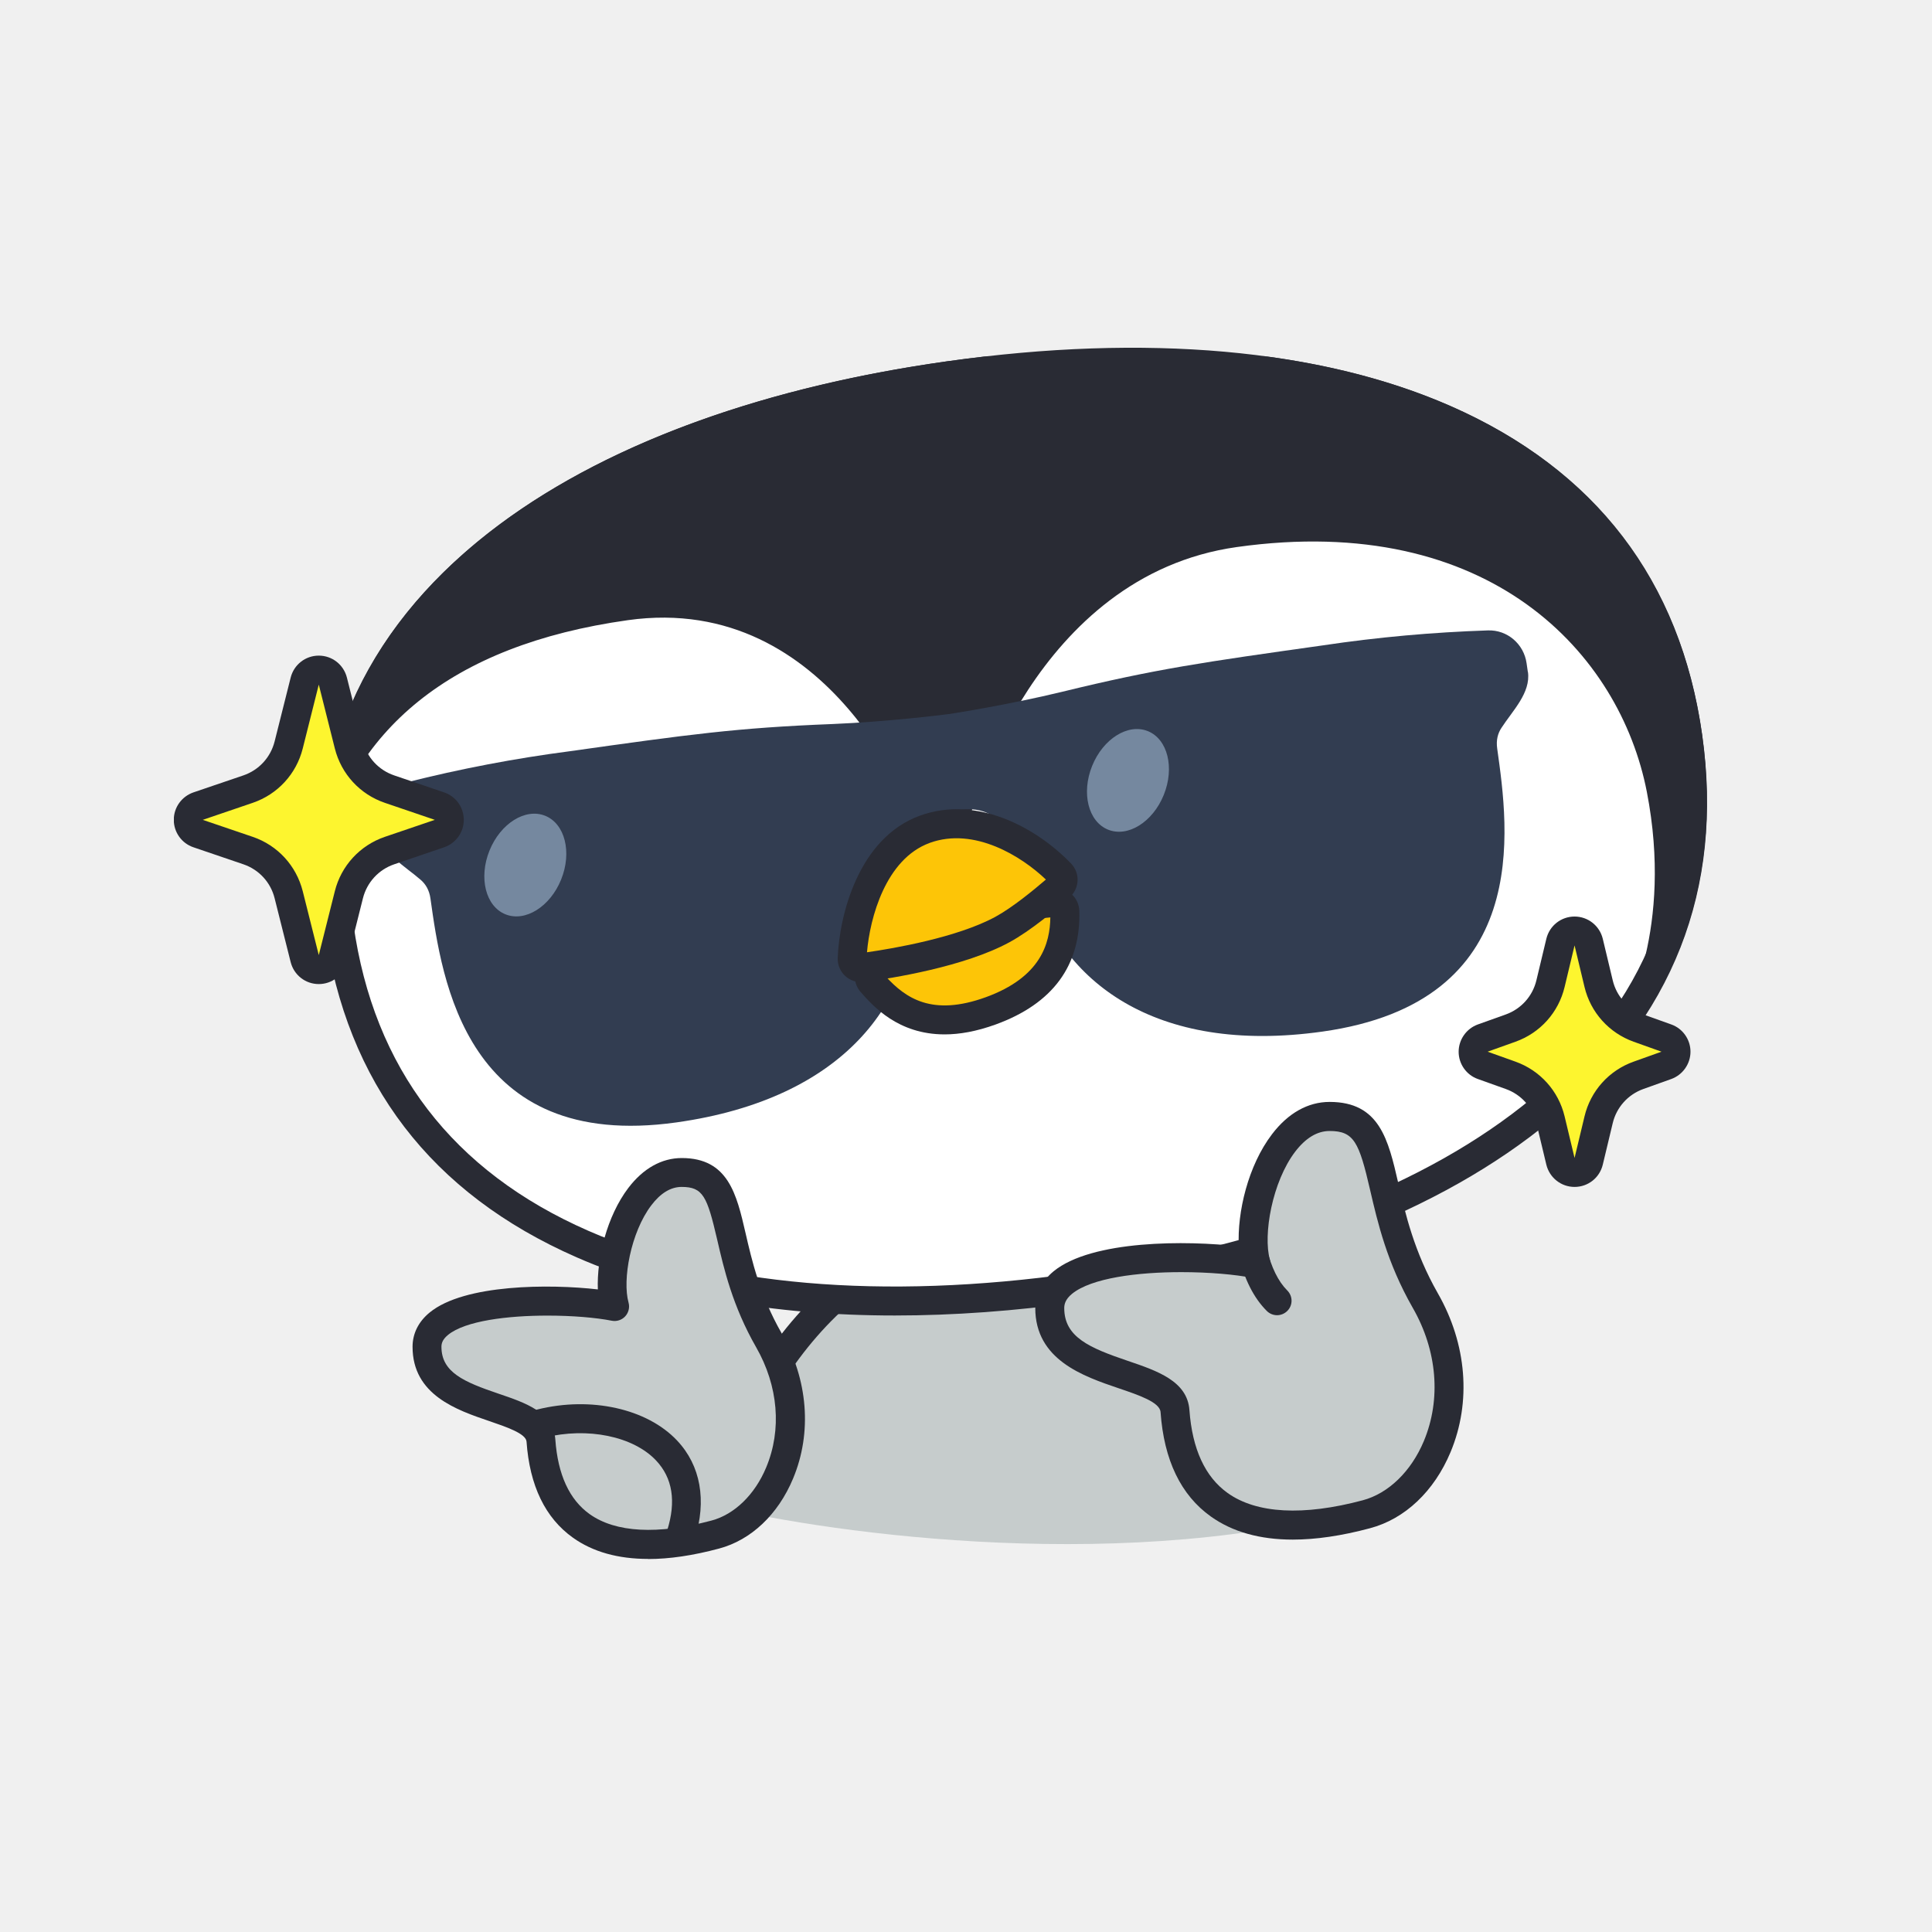
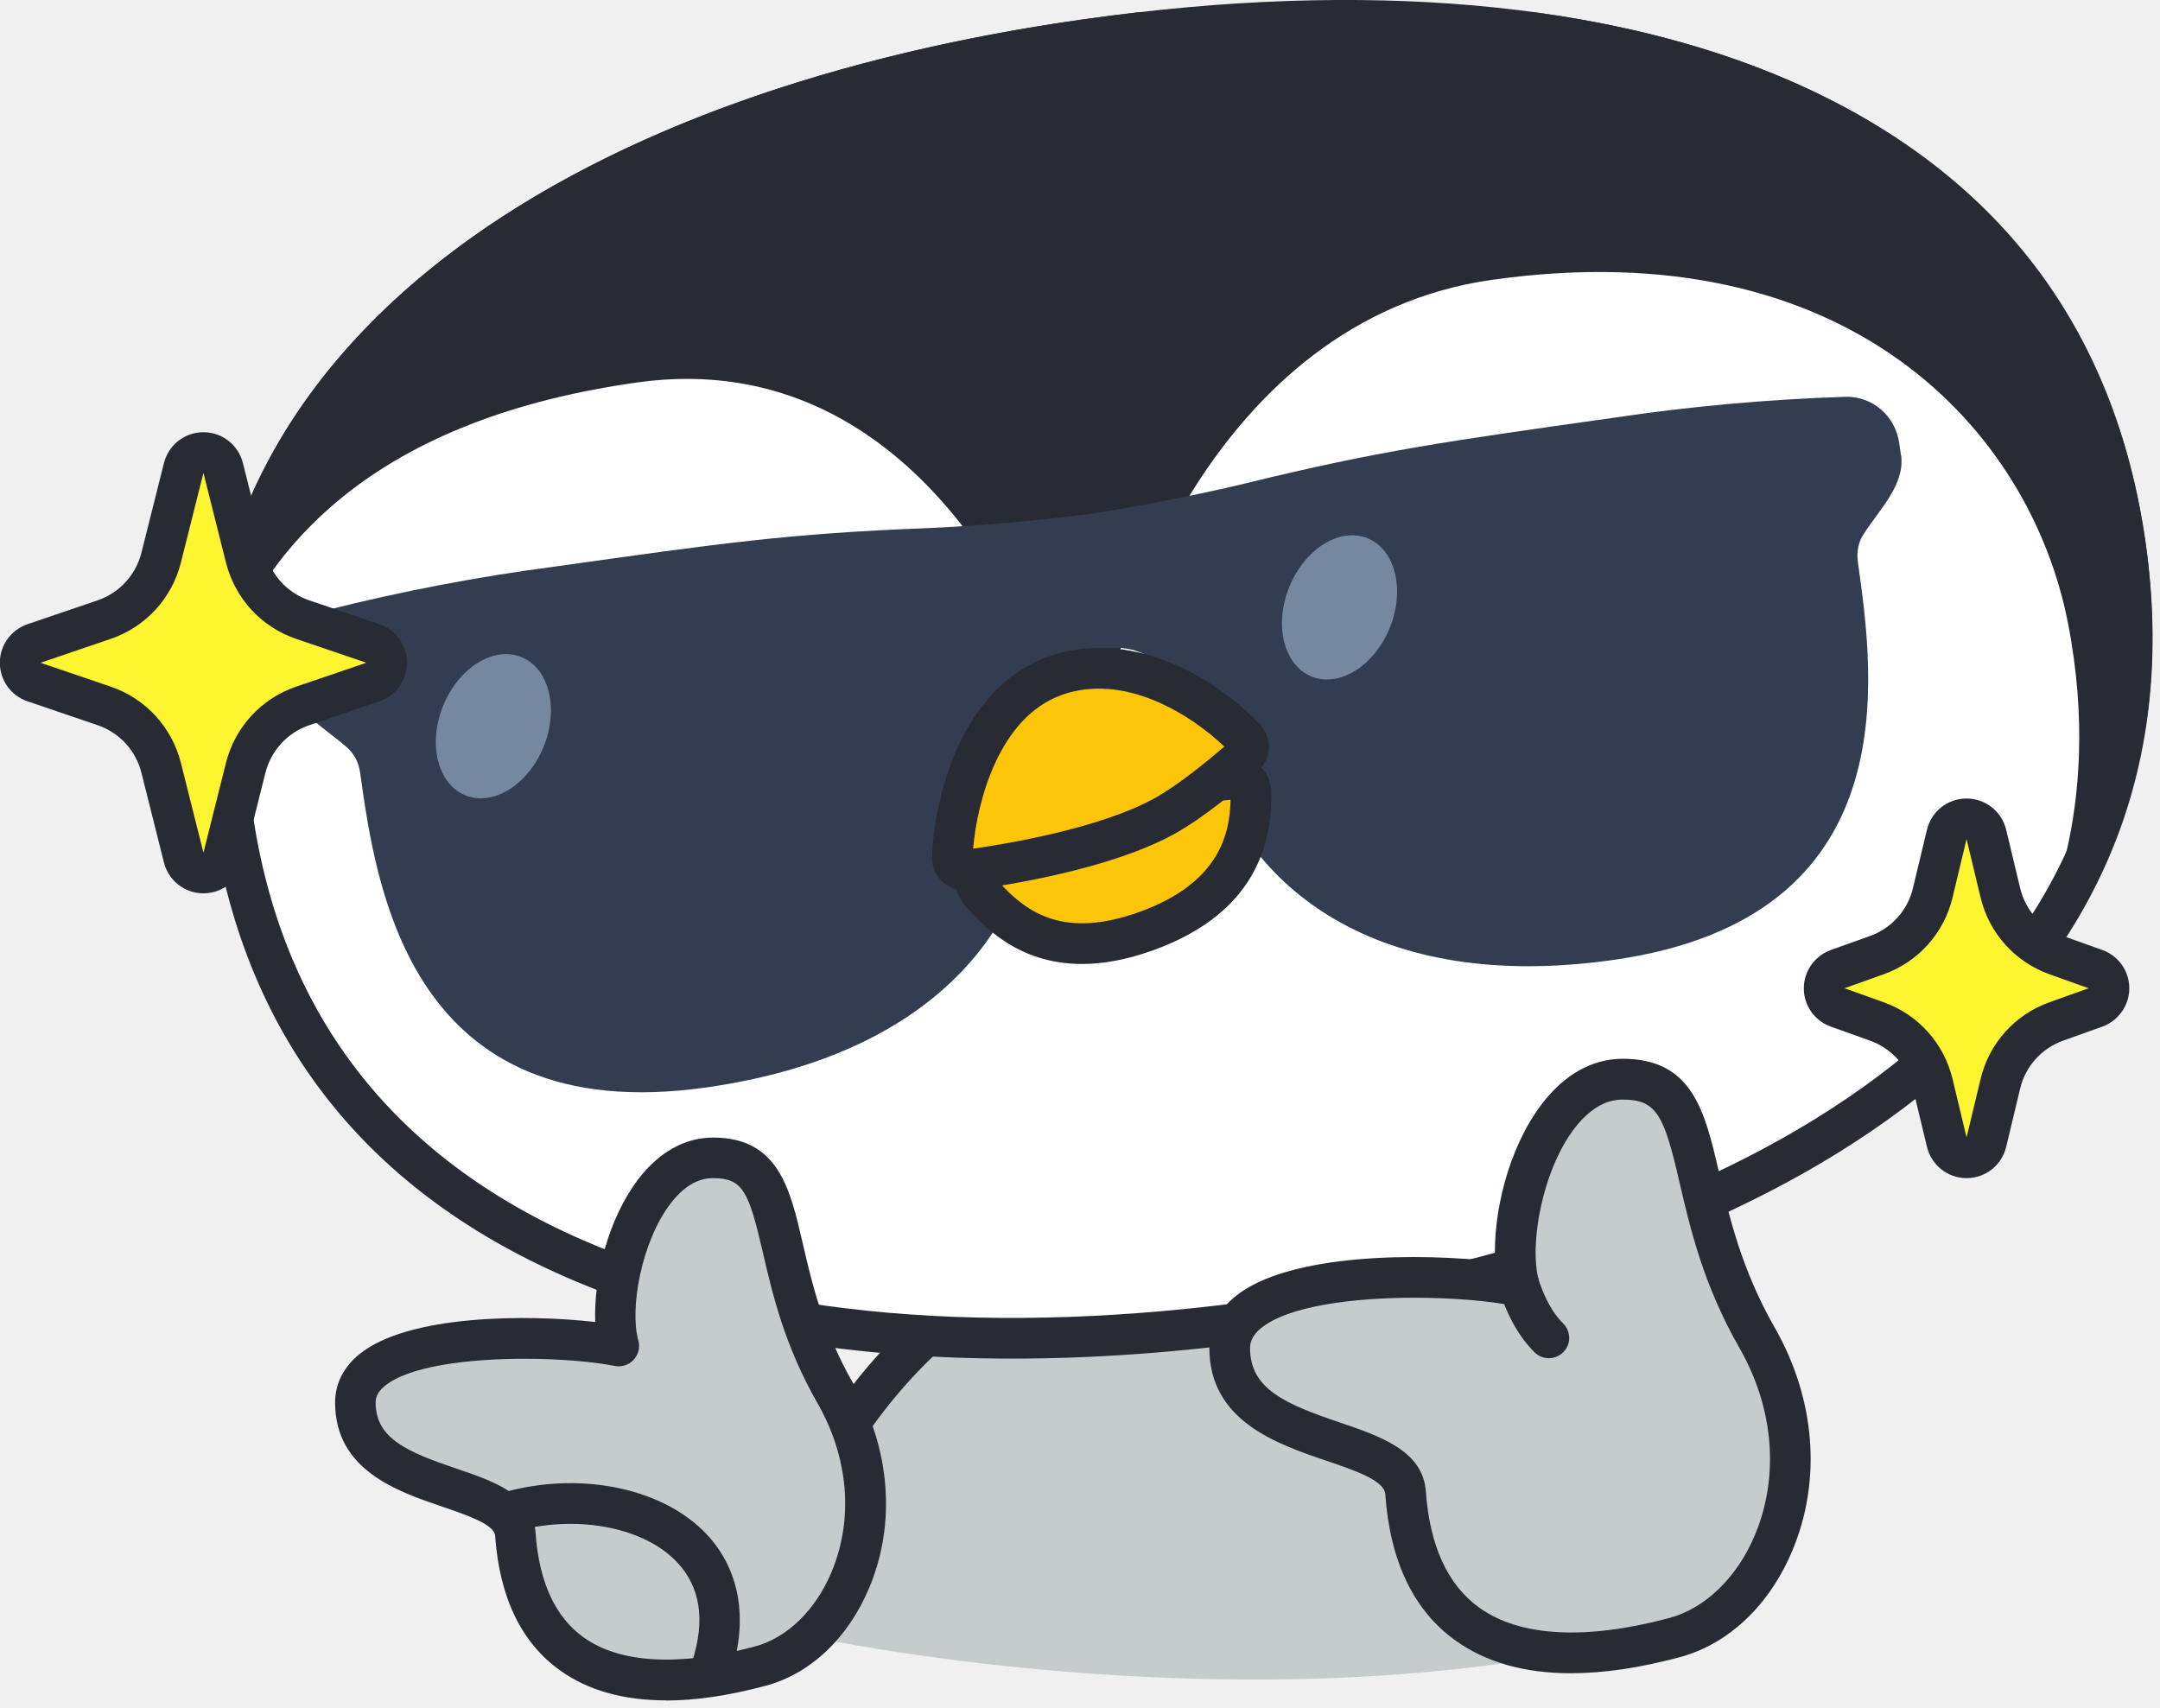
- <svg xmlns="http://www.w3.org/2000/svg" width="108" height="108" viewBox="0 0 108 108" fill="none">
-   <g clip-path="url(#clip0_165_789)">
-     <path d="M57.727 68.24C46.355 68.24 41.144 78.862 39.961 84.17C46.673 85.79 63.413 88.058 76.681 84.17C74.785 78.862 69.099 68.24 57.727 68.24Z" fill="#C6CCCC" />
-     <path d="M76.679 84.98C76.344 84.98 76.037 84.775 75.918 84.44C70.82 70.157 60.706 69.05 57.731 69.05C47.001 69.05 41.936 79.056 40.753 84.348C40.656 84.785 40.224 85.061 39.786 84.964C39.349 84.866 39.074 84.434 39.171 83.997C40.451 78.268 45.969 67.435 57.731 67.435C67.931 67.435 74.606 75.94 77.446 83.905C77.597 84.326 77.376 84.791 76.955 84.942C76.863 84.974 76.771 84.991 76.685 84.991L76.679 84.98Z" fill="#292B34" />
-     <path d="M94.349 41.191C95.586 49.988 92.335 56.9 86.168 62.014C79.963 67.16 70.783 70.497 60.237 71.982C49.691 73.462 39.949 72.787 32.562 69.547C25.224 66.328 20.191 60.588 18.954 51.786C17.718 42.989 20.968 36.077 27.141 30.964C33.345 25.817 42.525 22.48 53.071 20.995C63.618 19.51 73.359 20.191 80.746 23.425C88.085 26.644 93.118 32.384 94.354 41.186L94.349 41.191Z" fill="white" />
-     <path d="M50.02 73.537C43.194 73.537 37.162 72.446 32.238 70.286C24.105 66.722 19.369 60.534 18.154 51.899C16.939 43.259 19.791 36.007 26.622 30.343C32.745 25.267 41.85 21.757 52.957 20.196C64.065 18.635 73.785 19.499 81.07 22.691C89.202 26.255 93.938 32.443 95.153 41.078C96.368 49.718 93.517 56.97 86.686 62.635C80.562 67.711 71.458 71.221 60.35 72.781C56.748 73.289 53.292 73.537 50.02 73.537ZM63.298 21.06C60.102 21.06 56.716 21.308 53.184 21.805C42.373 23.323 33.55 26.708 27.658 31.59C21.286 36.871 18.63 43.632 19.758 51.673C20.887 59.719 25.304 65.48 32.886 68.801C39.895 71.874 49.312 72.695 60.118 71.172C70.929 69.655 79.752 66.269 85.644 61.387C92.016 56.101 94.672 49.345 93.544 41.299C92.415 33.253 87.998 27.491 80.416 24.17C75.697 22.102 69.886 21.055 63.293 21.055L63.298 21.06Z" fill="#292B34" />
-     <path fill-rule="evenodd" clip-rule="evenodd" d="M54.319 45.328C54.319 45.328 57.802 32.173 69.142 30.58C83.311 28.588 90.564 36.569 92.059 44.264C93.555 51.959 90.806 56.705 90.806 56.705L93.912 52.969C95.294 49.453 95.769 45.49 95.148 41.078C93.35 28.291 83.754 21.692 70.832 19.931H55.037C54.346 20.012 53.654 20.099 52.953 20.196C33.161 22.977 17.836 32.281 17.885 48.244C19.575 40.84 25.142 36.067 35.095 34.668C46.591 33.053 51.106 45.776 51.106 45.776L54.313 45.328H54.319Z" fill="#292B34" />
-     <path d="M85.413 37.562C85.575 38.729 84.565 39.712 83.928 40.694C83.733 40.991 83.625 41.369 83.695 41.85C84.327 46.354 85.742 56.009 73.921 57.667C64.477 58.995 59.282 54.751 57.77 49.475C57.144 47.277 56.042 44.944 53.758 45.268C51.474 45.587 51.079 48.114 51.085 50.414C51.085 55.906 47.262 61.414 37.817 62.743C26.018 64.4 24.695 54.734 24.063 50.231C23.998 49.75 23.788 49.421 23.523 49.189C22.638 48.416 21.396 47.752 21.228 46.586L21.158 46.094C21.007 45.02 21.676 43.999 22.724 43.735C25.726 42.979 28.772 42.395 31.839 41.996C38.514 41.056 41.17 40.684 46.554 40.473C49.584 40.349 52.705 39.96 52.996 39.922C53.013 39.922 53.023 39.922 53.04 39.917C53.331 39.874 56.425 39.388 59.385 38.669C64.617 37.39 67.279 37.017 73.948 36.077C77.01 35.618 80.088 35.343 83.177 35.24C84.262 35.203 85.186 36.002 85.337 37.076L85.407 37.562H85.413Z" fill="#323D51" />
-     <path d="M65.056 44.434C65.671 42.913 65.272 41.318 64.166 40.871C63.06 40.424 61.666 41.294 61.051 42.815C60.437 44.336 60.835 45.931 61.941 46.378C63.047 46.825 64.442 45.955 65.056 44.434Z" fill="#75889F" />
-     <path d="M31.368 49.166C31.983 47.645 31.584 46.05 30.478 45.603C29.372 45.156 27.977 46.027 27.363 47.547C26.748 49.068 27.147 50.663 28.253 51.11C29.359 51.557 30.754 50.687 31.368 49.166Z" fill="#75889F" />
-     <path d="M55.382 56.511C59.227 55.112 59.567 52.547 59.524 50.949C59.519 50.652 59.259 50.431 58.968 50.458C57.855 50.549 55.252 50.814 53.546 51.435C51.872 52.045 49.745 53.476 48.81 54.135C48.551 54.319 48.513 54.686 48.724 54.923C49.798 56.144 51.57 57.899 55.388 56.511H55.382Z" fill="#FDC507" />
-     <path d="M52.802 57.823C50.199 57.823 48.806 56.241 48.114 55.458C47.861 55.172 47.742 54.788 47.785 54.41C47.828 54.032 48.033 53.692 48.341 53.471C49.443 52.693 51.544 51.3 53.266 50.668C55.01 50.036 57.543 49.756 58.898 49.642C59.26 49.615 59.622 49.734 59.897 49.977C60.167 50.215 60.324 50.56 60.335 50.922C60.421 53.973 58.85 56.106 55.664 57.267C54.578 57.661 53.633 57.823 52.807 57.823H52.802ZM49.535 54.61C50.631 55.793 52.1 56.835 55.108 55.744C58.196 54.621 58.693 52.726 58.715 51.284C57.548 51.392 55.297 51.651 53.822 52.191C52.364 52.72 50.49 53.951 49.535 54.61Z" fill="#292B34" />
-     <path d="M51.694 46.359C48.719 47.439 47.72 51.338 47.639 53.584C47.628 53.897 47.898 54.13 48.206 54.086C49.669 53.892 53.622 53.271 56.031 51.964C57.175 51.343 58.585 50.15 59.249 49.561C59.465 49.372 59.487 49.048 59.287 48.838C57.769 47.255 54.691 45.268 51.694 46.359Z" fill="#FDC507" />
-     <path d="M48.136 54.902C47.812 54.902 47.493 54.783 47.251 54.562C46.97 54.302 46.813 53.935 46.829 53.552C46.916 51.187 47.98 46.85 51.419 45.598C54.638 44.426 57.986 46.305 59.876 48.276C60.124 48.535 60.254 48.875 60.237 49.232C60.221 49.588 60.059 49.928 59.789 50.166C59.05 50.825 57.624 52.024 56.42 52.677C53.909 54.038 49.913 54.68 48.314 54.891C48.255 54.896 48.196 54.902 48.136 54.902ZM51.97 47.12C49.508 48.017 48.627 51.316 48.465 53.233C49.967 53.017 53.509 52.407 55.642 51.251C56.603 50.728 57.807 49.734 58.466 49.167C57.122 47.882 54.47 46.208 51.965 47.12H51.97Z" fill="#292B34" />
-     <path d="M58.682 73.116C58.682 69.822 67.468 70.097 70.211 70.648C69.525 68.175 71.113 62.413 74.326 62.413C78.03 62.413 76.383 66.944 79.677 72.706C82.658 77.922 80.169 83.635 76.383 84.645C70.206 86.292 66.091 84.645 65.675 78.878C65.497 76.378 58.677 77.231 58.677 73.111L58.682 73.116Z" fill="#C6CCCC" />
-     <path d="M72.269 86.065C70.427 86.065 68.894 85.633 67.689 84.775C66.01 83.581 65.065 81.616 64.876 78.937C64.838 78.386 63.661 77.987 62.527 77.603C60.561 76.934 57.872 76.021 57.872 73.116C57.872 72.328 58.228 71.62 58.893 71.069C61.031 69.314 66.35 69.331 69.25 69.676C69.153 67.765 69.768 65.156 71.108 63.401C72.004 62.224 73.116 61.598 74.326 61.598C77.118 61.598 77.604 63.704 78.165 66.139C78.559 67.851 79.051 69.973 80.379 72.301C81.999 75.136 82.258 78.37 81.087 81.173C80.174 83.36 78.538 84.91 76.588 85.428C74.996 85.855 73.554 86.065 72.263 86.065H72.269ZM66.037 71.113C63.602 71.113 61.01 71.437 59.924 72.328C59.541 72.641 59.492 72.932 59.492 73.121C59.492 74.747 60.901 75.346 63.051 76.075C64.687 76.631 66.377 77.204 66.49 78.829C66.647 81 67.365 82.561 68.629 83.462C70.243 84.613 72.857 84.753 76.178 83.867C77.615 83.484 78.889 82.247 79.596 80.552C80.568 78.219 80.347 75.503 78.975 73.111C77.528 70.578 77.01 68.326 76.588 66.512C75.973 63.844 75.687 63.223 74.326 63.223C73.635 63.223 72.987 63.612 72.398 64.384C71.124 66.058 70.594 69.012 70.989 70.432C71.064 70.702 70.989 70.994 70.8 71.199C70.611 71.404 70.325 71.496 70.049 71.442C69.055 71.242 67.576 71.113 66.031 71.113H66.037Z" fill="#292B34" />
-     <path d="M71.387 73.521C71.182 73.521 70.972 73.44 70.815 73.283C70.091 72.56 69.573 71.539 69.227 70.162C69.119 69.73 69.384 69.287 69.816 69.179C70.253 69.071 70.691 69.336 70.799 69.768C71.069 70.853 71.452 71.631 71.96 72.139C72.278 72.457 72.278 72.97 71.96 73.283C71.803 73.44 71.593 73.521 71.387 73.521Z" fill="#292B34" />
-     <path d="M88.808 52.661C88.722 52.299 88.398 52.04 88.02 52.04C87.642 52.04 87.318 52.299 87.232 52.661L86.675 54.983C86.4 56.138 85.558 57.073 84.445 57.472L82.89 58.028C82.566 58.142 82.356 58.45 82.356 58.79C82.356 59.13 82.572 59.438 82.89 59.551L84.445 60.107C85.563 60.507 86.4 61.441 86.675 62.597L87.232 64.919C87.318 65.286 87.642 65.54 88.02 65.54C88.398 65.54 88.722 65.281 88.808 64.919L89.365 62.597C89.64 61.441 90.483 60.507 91.595 60.107L93.15 59.551C93.474 59.438 93.685 59.13 93.685 58.79C93.685 58.45 93.469 58.142 93.15 58.028L91.595 57.472C90.477 57.073 89.64 56.138 89.365 54.983L88.808 52.661Z" fill="#FDF52F" />
-     <path d="M88.019 66.35C87.269 66.35 86.621 65.837 86.442 65.108L85.886 62.786C85.675 61.895 85.033 61.182 84.169 60.874L82.614 60.318C81.971 60.091 81.539 59.476 81.539 58.795C81.539 58.115 81.971 57.499 82.614 57.267L84.169 56.711C85.033 56.403 85.675 55.685 85.886 54.799L86.442 52.477C86.621 51.743 87.269 51.235 88.019 51.235C88.77 51.235 89.418 51.748 89.596 52.477L90.152 54.799C90.363 55.69 91.005 56.403 91.869 56.711L93.424 57.267C94.067 57.494 94.499 58.109 94.499 58.79C94.499 59.47 94.067 60.086 93.424 60.318L91.869 60.874C91.005 61.182 90.363 61.9 90.152 62.786L89.596 65.108C89.418 65.842 88.77 66.35 88.019 66.35ZM88.019 52.85L87.463 55.172C87.123 56.597 86.097 57.742 84.714 58.234L83.159 58.79L84.714 59.346C86.091 59.837 87.123 60.982 87.463 62.408L88.019 64.73L88.575 62.408C88.915 60.982 89.942 59.837 91.324 59.346L92.879 58.79L91.324 58.234C89.947 57.742 88.915 56.597 88.575 55.172L88.019 52.85Z" fill="#292B34" />
-     <path d="M18.608 38.075C18.516 37.714 18.192 37.46 17.82 37.46C17.447 37.46 17.123 37.714 17.037 38.075L16.14 41.645C15.849 42.8 14.996 43.729 13.867 44.113L11.075 45.063C10.746 45.176 10.524 45.484 10.524 45.83C10.524 46.175 10.746 46.483 11.075 46.597L13.867 47.547C14.996 47.93 15.849 48.859 16.14 50.015L17.037 53.584C17.129 53.946 17.453 54.2 17.82 54.2C18.187 54.2 18.516 53.946 18.608 53.584L19.505 50.015C19.796 48.859 20.649 47.93 21.778 47.547L24.57 46.597C24.899 46.483 25.121 46.175 25.121 45.83C25.121 45.484 24.899 45.176 24.57 45.063L21.778 44.113C20.649 43.729 19.796 42.8 19.505 41.645L18.608 38.075Z" fill="#FDF52F" />
-     <path d="M17.82 55.01C17.075 55.01 16.432 54.508 16.249 53.784L15.352 50.215C15.131 49.324 14.478 48.611 13.603 48.314L10.811 47.363C10.158 47.142 9.715 46.526 9.715 45.83C9.715 45.133 10.158 44.523 10.811 44.296L13.603 43.346C14.472 43.049 15.126 42.341 15.352 41.445L16.249 37.876C16.432 37.152 17.075 36.65 17.82 36.65C18.565 36.65 19.208 37.152 19.392 37.876L20.288 41.445C20.509 42.336 21.163 43.049 22.038 43.346L24.829 44.296C25.483 44.518 25.926 45.133 25.926 45.83C25.926 46.526 25.483 47.137 24.829 47.363L22.038 48.314C21.168 48.611 20.515 49.318 20.288 50.215L19.392 53.784C19.208 54.508 18.565 55.01 17.82 55.01ZM17.82 38.27L16.924 41.839C16.567 43.265 15.52 44.404 14.127 44.879L11.335 45.83L14.127 46.78C15.52 47.255 16.562 48.389 16.924 49.82L17.82 53.39L18.717 49.82C19.073 48.395 20.121 47.255 21.514 46.78L24.306 45.83L21.514 44.879C20.121 44.404 19.078 43.27 18.717 41.839L17.82 38.27Z" fill="#292B34" />
-     <path d="M23.874 75.287C23.874 72.29 31.871 72.538 34.366 73.035C33.739 70.789 35.187 65.54 38.113 65.54C41.488 65.54 39.987 69.66 42.984 74.909C45.7 79.661 43.432 84.861 39.987 85.779C34.366 87.28 30.618 85.779 30.24 80.53C30.078 78.257 23.868 79.029 23.868 75.281L23.874 75.287Z" fill="#C6CCCC" />
-     <path d="M36.239 87.145C34.548 87.145 33.139 86.751 32.026 85.957C30.482 84.856 29.607 83.052 29.434 80.59C29.402 80.136 28.311 79.769 27.35 79.439C25.541 78.824 23.062 77.981 23.062 75.287C23.062 74.547 23.392 73.883 24.018 73.37C25.957 71.777 30.747 71.771 33.42 72.079C33.355 70.335 33.922 67.991 35.126 66.404C35.958 65.313 36.989 64.735 38.112 64.735C40.71 64.735 41.179 66.771 41.676 68.926C42.033 70.475 42.481 72.409 43.685 74.515C45.17 77.117 45.408 80.082 44.333 82.652C43.496 84.661 41.984 86.092 40.191 86.567C38.739 86.956 37.416 87.151 36.233 87.151L36.239 87.145ZM30.612 73.543C28.392 73.543 26.011 73.829 25.044 74.623C24.72 74.887 24.677 75.119 24.677 75.287C24.677 76.718 25.941 77.252 27.863 77.906C29.375 78.419 30.936 78.948 31.044 80.476C31.184 82.431 31.827 83.83 32.961 84.64C34.413 85.676 36.768 85.801 39.77 85.001C41.055 84.661 42.2 83.549 42.832 82.026C43.712 79.92 43.507 77.474 42.27 75.314C40.947 73.003 40.472 70.945 40.089 69.287C39.527 66.868 39.295 66.35 38.102 66.35C37.497 66.35 36.924 66.695 36.406 67.381C35.261 68.888 34.781 71.545 35.137 72.819C35.212 73.089 35.137 73.381 34.948 73.586C34.759 73.791 34.473 73.883 34.197 73.829C33.322 73.656 31.994 73.543 30.601 73.543H30.612Z" fill="#292B34" />
-     <path d="M38.069 86.6C37.988 86.6 37.907 86.589 37.826 86.562C37.4 86.427 37.162 85.973 37.297 85.547C37.805 83.932 37.599 82.62 36.676 81.643C35.402 80.287 32.837 79.763 30.434 80.363C29.996 80.471 29.559 80.206 29.451 79.774C29.343 79.342 29.608 78.899 30.04 78.791C33.031 78.046 36.174 78.743 37.853 80.53C39.166 81.923 39.517 83.878 38.836 86.033C38.728 86.378 38.41 86.6 38.064 86.6H38.069Z" fill="#292B34" />
+ <svg xmlns="http://www.w3.org/2000/svg" width="86" height="68" viewBox="0 0 86 68" fill="none">
+   <g clip-path="url(#clip0_165_790)">
+     <path d="M48.006 48.8C36.634 48.8 31.423 59.422 30.24 64.73C36.952 66.35 53.692 68.618 66.96 64.73C65.065 59.422 59.379 48.8 48.006 48.8Z" fill="#C6CCCC" />
+     <path d="M66.959 65.54C66.624 65.54 66.316 65.335 66.197 65C61.1 50.717 50.985 49.61 48.01 49.61C37.28 49.61 32.215 59.616 31.032 64.908C30.935 65.345 30.503 65.621 30.066 65.524C29.628 65.426 29.353 64.994 29.45 64.557C30.73 58.828 36.249 47.995 48.01 47.995C58.211 47.995 64.885 56.5 67.725 64.465C67.877 64.886 67.655 65.351 67.234 65.502C67.142 65.534 67.05 65.551 66.964 65.551L66.959 65.54Z" fill="#292B34" />
+     <path d="M84.628 21.751C85.865 30.548 82.614 37.46 76.447 42.574C70.243 47.72 61.063 51.057 50.517 52.542C39.97 54.022 30.229 53.347 22.841 50.107C15.503 46.888 10.47 41.148 9.233 32.346C7.997 23.549 11.248 16.637 17.42 11.524C23.625 6.377 32.804 3.04 43.351 1.555C53.897 0.07 63.639 0.751 71.026 3.985C78.364 7.204 83.397 12.944 84.634 21.746L84.628 21.751Z" fill="white" />
+     <path d="M40.299 54.097C33.474 54.097 27.442 53.006 22.517 50.846C14.384 47.282 9.649 41.094 8.434 32.459C7.219 23.819 10.07 16.567 16.901 10.903C23.024 5.827 32.129 2.317 43.237 0.756C54.344 -0.805 64.064 0.059 71.349 3.251C79.481 6.815 84.217 13.003 85.432 21.638C86.647 30.278 83.796 37.53 76.965 43.195C70.841 48.271 61.737 51.781 50.629 53.341C47.028 53.849 43.572 54.097 40.299 54.097ZM53.578 1.62C50.381 1.62 46.995 1.868 43.464 2.365C32.653 3.883 23.829 7.268 17.938 12.15C11.566 17.431 8.909 24.192 10.037 32.233C11.166 40.279 15.583 46.04 23.165 49.361C30.174 52.434 39.592 53.255 50.397 51.732C61.208 50.215 70.031 46.829 75.923 41.947C82.295 36.661 84.952 29.905 83.823 21.859C82.695 13.813 78.277 8.051 70.696 4.73C65.976 2.662 60.166 1.615 53.572 1.615L53.578 1.62Z" fill="#292B34" />
+     <path fill-rule="evenodd" clip-rule="evenodd" d="M44.598 25.888C44.598 25.888 48.081 12.733 59.421 11.14C73.591 9.148 80.843 17.129 82.339 24.824C83.834 32.519 81.086 37.265 81.086 37.265L84.191 33.529C85.573 30.013 86.048 26.05 85.427 21.638C83.629 8.851 74.033 2.252 61.111 0.491H45.316C44.625 0.572 43.934 0.659 43.232 0.756C23.441 3.537 8.116 12.841 8.164 28.804C9.854 21.4 15.422 16.627 25.374 15.228C36.871 13.613 41.385 26.336 41.385 26.336L44.593 25.888H44.598Z" fill="#292B34" />
+     <path d="M75.692 18.122C75.854 19.289 74.844 20.272 74.207 21.254C74.013 21.551 73.904 21.929 73.975 22.41C74.606 26.914 76.021 36.569 64.201 38.227C54.756 39.555 49.561 35.311 48.049 30.035C47.423 27.837 46.321 25.504 44.037 25.828C41.753 26.147 41.359 28.674 41.364 30.974C41.364 36.466 37.541 41.974 28.096 43.303C16.297 44.96 14.974 35.294 14.342 30.791C14.278 30.31 14.067 29.981 13.803 29.749C12.917 28.976 11.675 28.312 11.508 27.146L11.437 26.654C11.286 25.58 11.956 24.559 13.003 24.295C16.006 23.539 19.051 22.955 22.119 22.556C28.793 21.616 31.45 21.244 36.834 21.033C39.863 20.909 42.984 20.52 43.276 20.482C43.292 20.482 43.303 20.482 43.319 20.477C43.611 20.434 46.705 19.948 49.664 19.229C54.897 17.95 57.559 17.577 64.228 16.637C67.29 16.178 70.368 15.903 73.456 15.8C74.542 15.763 75.465 16.562 75.616 17.636L75.686 18.122H75.692Z" fill="#323D51" />
+     <path d="M55.336 24.994C55.95 23.473 55.552 21.878 54.446 21.431C53.34 20.984 51.945 21.855 51.33 23.375C50.716 24.896 51.114 26.491 52.221 26.938C53.327 27.385 54.721 26.515 55.336 24.994Z" fill="#75889F" />
+     <path d="M21.647 29.726C22.262 28.205 21.863 26.61 20.757 26.163C19.651 25.716 18.256 26.587 17.642 28.107C17.027 29.628 17.426 31.223 18.532 31.67C19.638 32.117 21.033 31.247 21.647 29.726Z" fill="#75889F" />
+     <path d="M45.661 37.071C49.506 35.672 49.846 33.107 49.803 31.509C49.798 31.212 49.539 30.991 49.247 31.018C48.135 31.109 45.532 31.374 43.825 31.995C42.151 32.605 40.024 34.036 39.09 34.695C38.83 34.879 38.793 35.246 39.003 35.483C40.078 36.704 41.849 38.459 45.667 37.071H45.661Z" fill="#FDC507" />
+     <path d="M43.081 38.383C40.478 38.383 39.085 36.801 38.394 36.018C38.14 35.732 38.021 35.348 38.064 34.97C38.108 34.592 38.313 34.252 38.621 34.031C39.722 33.253 41.823 31.86 43.545 31.228C45.29 30.596 47.822 30.316 49.178 30.202C49.539 30.175 49.901 30.294 50.177 30.537C50.447 30.775 50.603 31.12 50.614 31.482C50.7 34.533 49.129 36.666 45.943 37.827C44.858 38.221 43.913 38.383 43.086 38.383H43.081ZM39.814 35.17C40.91 36.353 42.379 37.395 45.387 36.304C48.476 35.181 48.972 33.286 48.994 31.844C47.828 31.952 45.576 32.211 44.102 32.751C42.644 33.28 40.77 34.511 39.814 35.17Z" fill="#292B34" />
+     <path d="M41.974 26.919C38.998 27.999 37.999 31.898 37.918 34.144C37.907 34.457 38.178 34.69 38.485 34.646C39.949 34.452 43.901 33.831 46.31 32.524C47.455 31.903 48.864 30.71 49.528 30.121C49.744 29.932 49.766 29.608 49.566 29.398C48.049 27.815 44.971 25.828 41.974 26.919Z" fill="#FDC507" />
+     <path d="M38.415 35.462C38.091 35.462 37.773 35.343 37.53 35.122C37.249 34.862 37.092 34.495 37.109 34.112C37.195 31.747 38.259 27.41 41.699 26.158C44.917 24.986 48.265 26.865 50.155 28.836C50.403 29.095 50.533 29.435 50.517 29.792C50.501 30.148 50.339 30.488 50.069 30.726C49.329 31.385 47.903 32.584 46.699 33.237C44.188 34.598 40.192 35.24 38.594 35.451C38.534 35.456 38.475 35.462 38.415 35.462ZM42.249 27.68C39.787 28.577 38.907 31.876 38.745 33.793C40.246 33.577 43.788 32.967 45.921 31.811C46.883 31.288 48.087 30.294 48.746 29.727C47.401 28.442 44.75 26.768 42.244 27.68H42.249Z" fill="#292B34" />
+     <path d="M48.962 53.676C48.962 50.382 57.747 50.657 60.49 51.208C59.805 48.735 61.392 42.973 64.605 42.973C68.31 42.973 66.663 47.504 69.957 53.266C72.938 58.482 70.448 64.195 66.663 65.205C60.485 66.852 56.37 65.205 55.955 59.438C55.776 56.938 48.956 57.791 48.956 53.671L48.962 53.676Z" fill="#C6CCCC" />
+     <path d="M62.548 66.625C60.706 66.625 59.173 66.193 57.969 65.335C56.289 64.141 55.344 62.176 55.155 59.497C55.117 58.946 53.94 58.547 52.806 58.163C50.841 57.494 48.151 56.581 48.151 53.676C48.151 52.888 48.508 52.18 49.172 51.629C51.31 49.874 56.629 49.891 59.529 50.236C59.432 48.325 60.048 45.716 61.387 43.961C62.283 42.784 63.396 42.158 64.605 42.158C67.397 42.158 67.883 44.264 68.445 46.699C68.839 48.411 69.33 50.533 70.659 52.861C72.279 55.696 72.538 58.93 71.366 61.733C70.453 63.92 68.817 65.47 66.868 65.988C65.275 66.415 63.833 66.625 62.542 66.625H62.548ZM56.316 51.673C53.881 51.673 51.289 51.997 50.203 52.888C49.82 53.201 49.771 53.492 49.771 53.681C49.771 55.307 51.181 55.906 53.33 56.635C54.966 57.191 56.656 57.764 56.77 59.389C56.926 61.56 57.645 63.121 58.908 64.022C60.523 65.173 63.136 65.313 66.457 64.427C67.894 64.044 69.168 62.807 69.876 61.112C70.848 58.779 70.626 56.063 69.255 53.671C67.807 51.138 67.289 48.886 66.868 47.072C66.252 44.404 65.966 43.783 64.605 43.783C63.914 43.783 63.266 44.172 62.677 44.944C61.403 46.618 60.874 49.572 61.268 50.992C61.344 51.262 61.268 51.554 61.079 51.759C60.89 51.964 60.604 52.056 60.328 52.002C59.335 51.802 57.855 51.673 56.311 51.673H56.316Z" fill="#292B34" />
+     <path d="M61.667 54.081C61.461 54.081 61.251 54 61.094 53.843C60.371 53.12 59.852 52.099 59.507 50.722C59.399 50.29 59.663 49.847 60.095 49.739C60.533 49.631 60.97 49.896 61.078 50.328C61.348 51.413 61.731 52.191 62.239 52.699C62.558 53.017 62.558 53.53 62.239 53.843C62.082 54 61.872 54.081 61.667 54.081Z" fill="#292B34" />
+     <path d="M79.088 33.221C79.001 32.859 78.677 32.6 78.299 32.6C77.921 32.6 77.597 32.859 77.511 33.221L76.955 35.543C76.679 36.698 75.837 37.633 74.725 38.032L73.169 38.588C72.845 38.702 72.635 39.01 72.635 39.35C72.635 39.69 72.851 39.998 73.169 40.111L74.725 40.667C75.842 41.067 76.679 42.001 76.955 43.157L77.511 45.479C77.597 45.846 77.921 46.1 78.299 46.1C78.677 46.1 79.001 45.841 79.088 45.479L79.644 43.157C79.919 42.001 80.762 41.067 81.874 40.667L83.429 40.111C83.753 39.998 83.964 39.69 83.964 39.35C83.964 39.01 83.748 38.702 83.429 38.588L81.874 38.032C80.756 37.633 79.919 36.698 79.644 35.543L79.088 33.221Z" fill="#FDF52F" />
+     <path d="M78.298 46.91C77.548 46.91 76.9 46.397 76.722 45.668L76.165 43.346C75.955 42.455 75.312 41.742 74.448 41.434L72.893 40.878C72.25 40.651 71.818 40.036 71.818 39.355C71.818 38.675 72.25 38.059 72.893 37.827L74.448 37.271C75.312 36.963 75.955 36.245 76.165 35.359L76.722 33.037C76.9 32.303 77.548 31.795 78.298 31.795C79.049 31.795 79.697 32.308 79.875 33.037L80.431 35.359C80.642 36.25 81.285 36.963 82.149 37.271L83.704 37.827C84.346 38.054 84.778 38.669 84.778 39.35C84.778 40.03 84.346 40.646 83.704 40.878L82.149 41.434C81.285 41.742 80.642 42.46 80.431 43.346L79.875 45.668C79.697 46.402 79.049 46.91 78.298 46.91ZM78.298 33.41L77.742 35.732C77.402 37.157 76.376 38.302 74.994 38.794L73.438 39.35L74.994 39.906C76.371 40.397 77.402 41.542 77.742 42.968L78.298 45.29L78.855 42.968C79.195 41.542 80.221 40.397 81.603 39.906L83.158 39.35L81.603 38.794C80.226 38.302 79.195 37.157 78.855 35.732L78.298 33.41Z" fill="#292B34" />
+     <path d="M8.888 18.635C8.796 18.274 8.472 18.02 8.099 18.02C7.727 18.02 7.403 18.274 7.316 18.635L6.42 22.205C6.128 23.36 5.275 24.289 4.146 24.673L1.355 25.623C1.025 25.736 0.804 26.044 0.804 26.39C0.804 26.735 1.025 27.043 1.355 27.157L4.146 28.107C5.275 28.49 6.128 29.419 6.42 30.575L7.316 34.144C7.408 34.506 7.732 34.76 8.099 34.76C8.466 34.76 8.796 34.506 8.888 34.144L9.784 30.575C10.075 29.419 10.929 28.49 12.057 28.107L14.849 27.157C15.178 27.043 15.4 26.735 15.4 26.39C15.4 26.044 15.178 25.736 14.849 25.623L12.057 24.673C10.929 24.289 10.075 23.36 9.784 22.205L8.888 18.635Z" fill="#FDF52F" />
+     <path d="M8.1 35.57C7.354 35.57 6.712 35.068 6.528 34.344L5.632 30.775C5.41 29.884 4.757 29.171 3.882 28.874L1.09 27.923C0.437 27.702 -0.006 27.086 -0.006 26.39C-0.006 25.693 0.437 25.083 1.09 24.856L3.882 23.906C4.752 23.609 5.405 22.901 5.632 22.005L6.528 18.436C6.712 17.712 7.354 17.21 8.1 17.21C8.845 17.21 9.487 17.712 9.671 18.436L10.567 22.005C10.789 22.896 11.442 23.609 12.317 23.906L15.109 24.856C15.762 25.078 16.205 25.693 16.205 26.39C16.205 27.086 15.762 27.697 15.109 27.923L12.317 28.874C11.447 29.171 10.794 29.878 10.567 30.775L9.671 34.344C9.487 35.068 8.845 35.57 8.1 35.57ZM8.1 18.83L7.203 22.399C6.847 23.825 5.799 24.964 4.406 25.439L1.614 26.39L4.406 27.34C5.799 27.815 6.841 28.949 7.203 30.38L8.1 33.95L8.996 30.38C9.352 28.955 10.4 27.815 11.793 27.34L14.585 26.39L11.793 25.439C10.4 24.964 9.358 23.83 8.996 22.399L8.1 18.83Z" fill="#292B34" />
+     <path d="M14.153 55.847C14.153 52.85 22.15 53.098 24.645 53.595C24.019 51.349 25.466 46.1 28.393 46.1C31.768 46.1 30.267 50.22 33.264 55.469C35.98 60.221 33.712 65.421 30.267 66.339C24.645 67.84 20.898 66.339 20.52 61.09C20.358 58.817 14.148 59.589 14.148 55.841L14.153 55.847Z" fill="#C6CCCC" />
+     <path d="M26.518 67.705C24.828 67.705 23.418 67.311 22.306 66.517C20.761 65.416 19.887 63.612 19.714 61.15C19.681 60.696 18.591 60.329 17.629 59.999C15.82 59.384 13.342 58.541 13.342 55.847C13.342 55.107 13.671 54.443 14.298 53.93C16.236 52.337 21.026 52.331 23.699 52.639C23.634 50.895 24.201 48.551 25.405 46.964C26.237 45.873 27.268 45.295 28.392 45.295C30.989 45.295 31.459 47.331 31.956 49.486C32.312 51.035 32.76 52.969 33.964 55.075C35.449 57.677 35.687 60.642 34.612 63.212C33.775 65.221 32.263 66.652 30.471 67.127C29.018 67.516 27.695 67.711 26.512 67.711L26.518 67.705ZM20.891 54.103C18.672 54.103 16.29 54.389 15.324 55.183C15 55.447 14.956 55.679 14.956 55.847C14.956 57.278 16.22 57.812 18.142 58.466C19.654 58.979 21.215 59.508 21.323 61.036C21.463 62.991 22.106 64.39 23.24 65.2C24.693 66.236 27.047 66.361 30.049 65.561C31.335 65.221 32.479 64.109 33.111 62.586C33.991 60.48 33.786 58.034 32.55 55.874C31.227 53.563 30.751 51.505 30.368 49.847C29.806 47.428 29.574 46.91 28.381 46.91C27.776 46.91 27.204 47.255 26.685 47.941C25.54 49.448 25.06 52.105 25.416 53.379C25.492 53.649 25.416 53.941 25.227 54.146C25.038 54.351 24.752 54.443 24.477 54.389C23.602 54.216 22.273 54.103 20.88 54.103H20.891Z" fill="#292B34" />
+     <path d="M28.349 67.16C28.268 67.16 28.187 67.149 28.106 67.122C27.679 66.987 27.441 66.533 27.576 66.107C28.084 64.492 27.879 63.18 26.955 62.203C25.681 60.847 23.116 60.323 20.713 60.923C20.276 61.031 19.838 60.766 19.73 60.334C19.622 59.902 19.887 59.459 20.319 59.351C23.31 58.606 26.453 59.303 28.133 61.09C29.445 62.483 29.796 64.438 29.115 66.593C29.007 66.938 28.689 67.16 28.343 67.16H28.349Z" fill="#292B34" />
  </g>
  <defs>
-     <clipPath id="clip0_165_789">
-       <rect width="85.703" height="67.705" fill="white" transform="translate(9.7207 19.44)" />
+     <clipPath id="clip0_165_790">
+       <rect width="85.703" height="67.705" fill="white" />
    </clipPath>
  </defs>
</svg>
